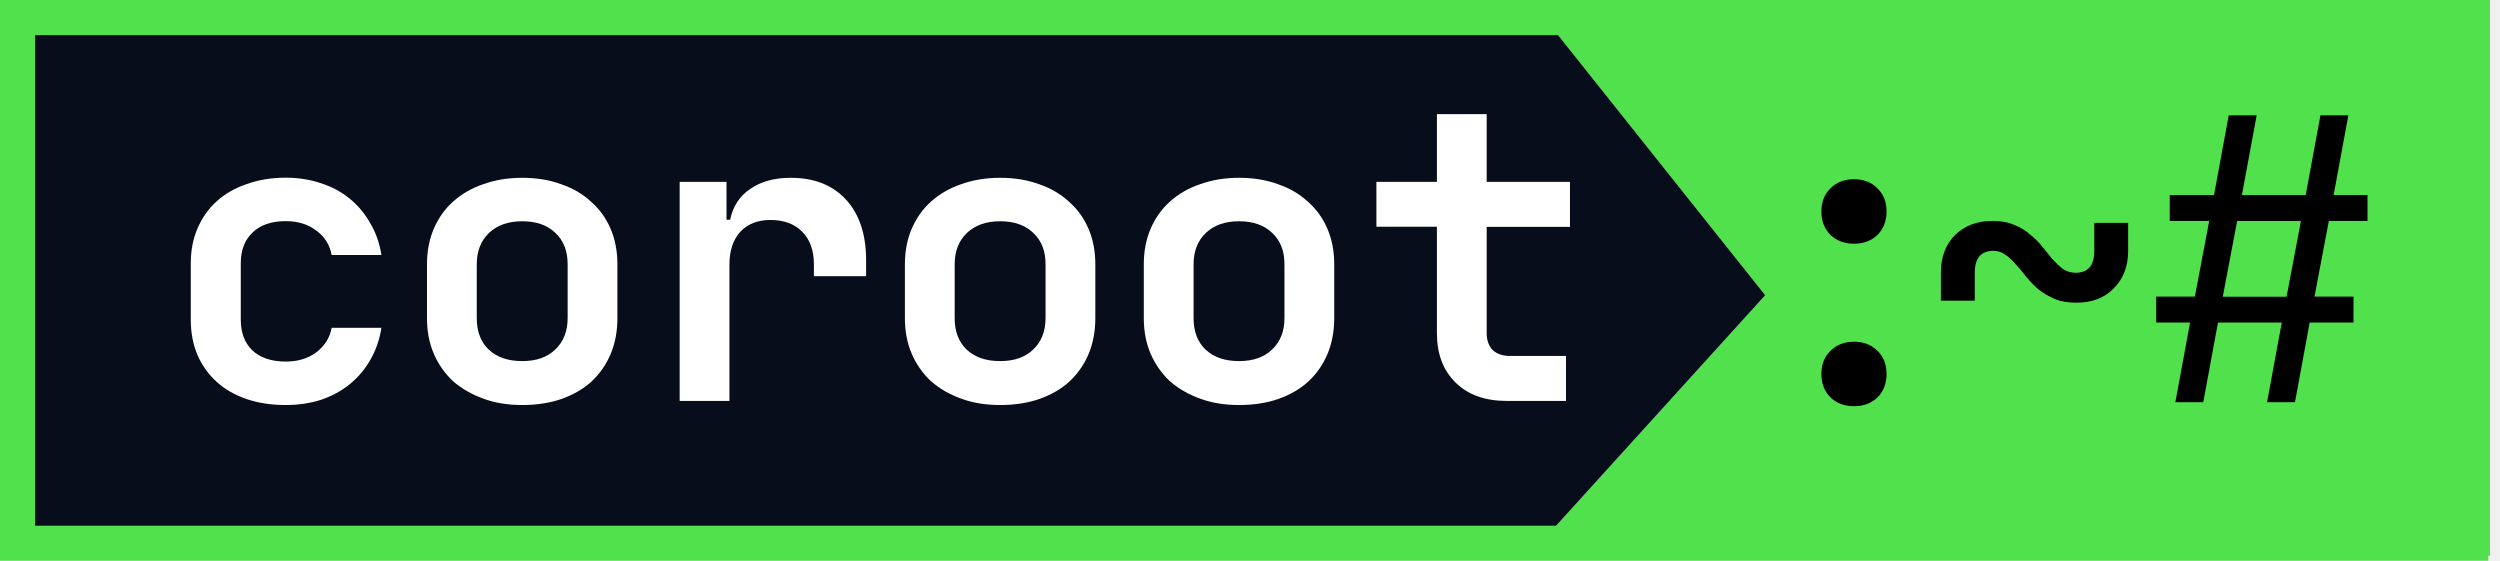
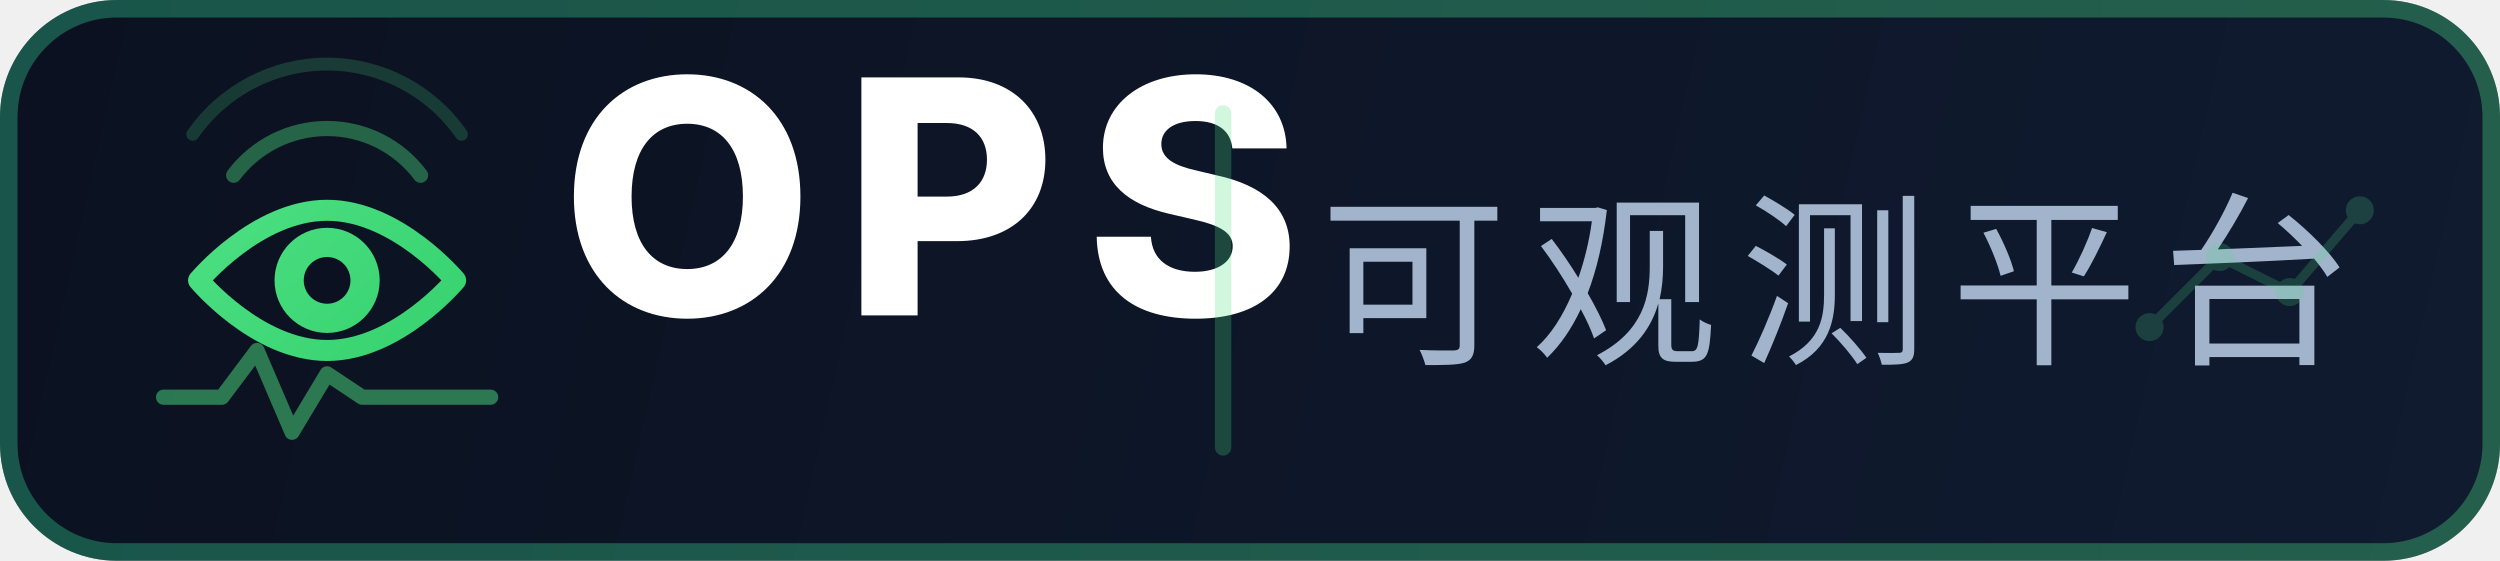
<svg xmlns="http://www.w3.org/2000/svg" width="214" height="48" viewBox="0 0 214 48" fill="none">
-   <path d="M132.25 0H130.97H1V47.56H130.88H132.23H213.14V0H132.25ZM131.79 46.56H2V1H131.76L151.09 25.27L131.79 46.56Z" fill="#51E14C" />
-   <path d="M2 46.56H131.79L151.1 25.27L131.77 1H2V46.56Z" fill="#080D1B" />
-   <path d="M155.91 32.01C155.91 31.19 156.17 30.53 156.69 30.03C157.21 29.51 157.88 29.25 158.7 29.25C159.52 29.25 160.19 29.51 160.71 30.03C161.23 30.53 161.49 31.19 161.49 32.01C161.49 32.83 161.23 33.5 160.71 34.02C160.19 34.52 159.52 34.77 158.7 34.77C157.88 34.77 157.21 34.52 156.69 34.02C156.17 33.5 155.91 32.83 155.91 32.01ZM155.91 18.1C155.91 17.28 156.17 16.62 156.69 16.12C157.21 15.6 157.88 15.34 158.7 15.34C159.52 15.34 160.19 15.6 160.71 16.12C161.23 16.62 161.49 17.28 161.49 18.1C161.49 18.92 161.23 19.59 160.71 20.11C160.19 20.61 159.52 20.86 158.7 20.86C157.88 20.86 157.21 20.61 156.69 20.11C156.17 19.59 155.91 18.92 155.91 18.1Z" fill="black" />
-   <path d="M177.74 25.91C177.04 25.91 176.42 25.81 175.9 25.6C175.38 25.37 174.91 25.1 174.5 24.78C174.11 24.44 173.76 24.08 173.44 23.69C173.14 23.3 172.85 22.95 172.55 22.63C172.28 22.29 171.98 22.02 171.66 21.81C171.36 21.58 171.02 21.47 170.64 21.47C169.57 21.47 169.04 22.1 169.04 23.35V25.74H166.14V23.35C166.14 22.01 166.54 20.94 167.33 20.14C168.15 19.32 169.23 18.91 170.57 18.91C171.28 18.91 171.89 19.02 172.41 19.25C172.93 19.45 173.39 19.73 173.77 20.07C174.18 20.39 174.53 20.74 174.83 21.13C175.15 21.52 175.44 21.88 175.72 22.22C176.02 22.54 176.31 22.81 176.61 23.04C176.93 23.24 177.28 23.35 177.67 23.35C178.74 23.35 179.27 22.72 179.27 21.47V19.08H182.17V21.47C182.17 22.79 181.76 23.86 180.94 24.68C180.15 25.5 179.09 25.91 177.74 25.91Z" fill="black" />
-   <path d="M197.71 27.61L196.45 34.43H194.06L195.32 27.61H189.86L188.6 34.43H186.21L187.47 27.61H184.57V25.39H187.88L189.11 18.91H185.73V16.69H189.52L190.78 9.87H193.17L191.91 16.69H197.37L198.63 9.87H201.02L199.76 16.69H202.66V18.91H199.35L198.12 25.39H201.46V27.61H197.71ZM195.73 25.4L196.96 18.92H191.5L190.27 25.4H195.73Z" fill="black" />
-   <path d="M24.45 34.67C23.22 34.67 22.11 34.5 21.11 34.16C20.11 33.82 19.26 33.33 18.55 32.69C17.85 32.05 17.3 31.29 16.91 30.4C16.52 29.49 16.33 28.48 16.33 27.36V22.55C16.33 21.44 16.52 20.44 16.91 19.55C17.3 18.64 17.84 17.87 18.55 17.23C19.25 16.59 20.11 16.1 21.11 15.76C22.11 15.4 23.22 15.21 24.45 15.21C25.54 15.21 26.55 15.37 27.49 15.69C28.42 15.99 29.24 16.43 29.95 17.02C30.65 17.59 31.23 18.28 31.69 19.1C32.17 19.9 32.49 20.81 32.65 21.83H28.39C28.23 20.97 27.8 20.27 27.09 19.75C26.39 19.2 25.51 18.93 24.46 18.93C23.25 18.93 22.31 19.25 21.63 19.89C20.95 20.53 20.61 21.41 20.61 22.55V27.36C20.61 28.47 20.94 29.35 21.6 29.99C22.28 30.63 23.24 30.95 24.47 30.95C25.49 30.95 26.36 30.69 27.06 30.17C27.79 29.62 28.23 28.92 28.39 28.06H32.65C32.49 29.08 32.17 30 31.69 30.82C31.24 31.62 30.64 32.31 29.92 32.9C29.22 33.47 28.4 33.91 27.46 34.23C26.54 34.52 25.54 34.67 24.45 34.67Z" fill="white" />
-   <path d="M40.81 27.23C40.81 28.37 41.15 29.27 41.83 29.92C42.53 30.58 43.49 30.91 44.7 30.91C45.91 30.91 46.85 30.58 47.53 29.92C48.23 29.26 48.59 28.36 48.59 27.23V22.62C48.59 21.48 48.24 20.58 47.53 19.93C46.85 19.27 45.9 18.94 44.7 18.94C43.52 18.94 42.57 19.27 41.87 19.93C41.17 20.59 40.81 21.49 40.81 22.62V27.23ZM36.55 22.63C36.55 21.52 36.74 20.5 37.13 19.59C37.52 18.68 38.06 17.91 38.77 17.27C39.5 16.61 40.36 16.11 41.36 15.77C42.36 15.41 43.47 15.22 44.7 15.22C45.93 15.22 47.04 15.4 48.04 15.77C49.04 16.11 49.89 16.61 50.6 17.27C51.33 17.91 51.88 18.68 52.27 19.59C52.66 20.5 52.85 21.51 52.85 22.63V27.24C52.85 28.35 52.66 29.38 52.27 30.31C51.88 31.22 51.34 32 50.63 32.66C49.93 33.3 49.06 33.8 48.04 34.16C47.04 34.5 45.93 34.67 44.7 34.67C43.47 34.67 42.36 34.49 41.36 34.12C40.36 33.75 39.5 33.26 38.77 32.62C38.07 31.96 37.52 31.18 37.13 30.27C36.74 29.36 36.55 28.35 36.55 27.23V22.63Z" fill="white" />
-   <path d="M58.16 15.57H62.19V18.81H62.5C62.73 17.67 63.3 16.8 64.21 16.18C65.12 15.54 66.28 15.22 67.69 15.22C69.71 15.22 71.29 15.85 72.43 17.1C73.57 18.35 74.14 20.08 74.14 22.28V23.64H69.67V22.65C69.67 21.44 69.34 20.51 68.68 19.85C68.02 19.17 67.11 18.83 65.95 18.83C64.86 18.83 63.99 19.17 63.36 19.85C62.75 20.53 62.44 21.46 62.44 22.65V34.32H58.18V15.57H58.16Z" fill="white" />
-   <path d="M81.72 27.23C81.72 28.37 82.06 29.27 82.74 29.92C83.44 30.58 84.4 30.91 85.61 30.91C86.82 30.91 87.76 30.58 88.44 29.92C89.14 29.26 89.5 28.36 89.5 27.23V22.62C89.5 21.48 89.15 20.58 88.44 19.93C87.76 19.27 86.81 18.94 85.61 18.94C84.43 18.94 83.48 19.27 82.78 19.93C82.08 20.59 81.72 21.49 81.72 22.62V27.23ZM77.46 22.63C77.46 21.52 77.65 20.5 78.04 19.59C78.43 18.68 78.97 17.91 79.68 17.27C80.41 16.61 81.27 16.11 82.27 15.77C83.27 15.41 84.38 15.22 85.61 15.22C86.84 15.22 87.95 15.4 88.95 15.77C89.95 16.11 90.8 16.61 91.51 17.27C92.24 17.91 92.79 18.68 93.18 19.59C93.57 20.5 93.76 21.51 93.76 22.63V27.24C93.76 28.35 93.57 29.38 93.18 30.31C92.79 31.22 92.25 32 91.54 32.66C90.84 33.3 89.97 33.8 88.95 34.16C87.95 34.5 86.84 34.67 85.61 34.67C84.38 34.67 83.27 34.49 82.27 34.12C81.27 33.76 80.41 33.26 79.68 32.62C78.98 31.96 78.43 31.18 78.04 30.27C77.65 29.36 77.46 28.35 77.46 27.23V22.63Z" fill="white" />
-   <path d="M102.17 27.23C102.17 28.37 102.51 29.27 103.19 29.92C103.89 30.58 104.85 30.91 106.06 30.91C107.27 30.91 108.21 30.58 108.89 29.92C109.59 29.26 109.95 28.36 109.95 27.23V22.62C109.95 21.48 109.6 20.58 108.89 19.93C108.21 19.27 107.26 18.94 106.06 18.94C104.88 18.94 103.93 19.27 103.23 19.93C102.53 20.59 102.17 21.49 102.17 22.62V27.23ZM97.91 22.63C97.91 21.52 98.1 20.5 98.49 19.59C98.88 18.68 99.42 17.91 100.13 17.27C100.86 16.61 101.72 16.11 102.72 15.77C103.72 15.41 104.83 15.22 106.06 15.22C107.29 15.22 108.4 15.4 109.4 15.77C110.4 16.11 111.25 16.61 111.96 17.27C112.69 17.91 113.24 18.68 113.63 19.59C114.02 20.5 114.21 21.51 114.21 22.63V27.24C114.21 28.35 114.02 29.38 113.63 30.31C113.24 31.22 112.7 32 111.99 32.66C111.29 33.3 110.42 33.8 109.4 34.16C108.4 34.5 107.29 34.67 106.06 34.67C104.83 34.67 103.72 34.49 102.72 34.12C101.72 33.76 100.86 33.26 100.13 32.62C99.43 31.96 98.88 31.18 98.49 30.27C98.1 29.36 97.91 28.35 97.91 27.23V22.63Z" fill="white" />
-   <path d="M117.82 15.57H123V9.77H127.26V15.57H134.39V19.42H127.26V28.53C127.26 29.12 127.43 29.6 127.77 29.96C128.13 30.3 128.63 30.47 129.27 30.47H134.05V34.32H128.97C127.13 34.32 125.67 33.8 124.6 32.75C123.53 31.7 123 30.29 123 28.52V19.41H117.82V15.57Z" fill="white" />
-   <rect x="1.5" y="1.5" width="210" height="45" stroke="#51E14C" stroke-width="3" />
+   <defs>
+     <linearGradient id="bg" x1="0" y1="0" x2="214" y2="48" gradientUnits="userSpaceOnUse">
+       <stop offset="0%" stop-color="#0B1120" />
+       <stop offset="100%" stop-color="#101B30" />
+     </linearGradient>
+     <linearGradient id="accent" x1="0" y1="24" x2="214" y2="24" gradientUnits="userSpaceOnUse">
+       <stop offset="0%" stop-color="#34d399" />
+       <stop offset="100%" stop-color="#4ade80" />
+     </linearGradient>
+     <linearGradient id="iconGrad" x1="6" y1="8" x2="36" y2="40" gradientUnits="userSpaceOnUse">
+       <stop offset="0%" stop-color="#4ade80" />
+       <stop offset="100%" stop-color="#22c55e" />
+     </linearGradient>
+   </defs>
+   <rect width="214" height="48" rx="10" fill="url(#bg)" />
+   <rect x="0.75" y="0.75" width="212.5" height="46.5" rx="9.25" stroke="url(#accent)" stroke-width="1.5" fill="none" opacity="0.35" />
+   <g transform="translate(14,10)">
+     <path d="M14 8 C8 8 3 14 3 14 C3 14 8 20 14 20 C20 20 25 14 25 14 C25 14 20 8 14 8 Z" stroke="url(#iconGrad)" stroke-width="1.8" fill="none" stroke-linejoin="round" />
+     <circle cx="14" cy="14" r="4.5" fill="url(#iconGrad)" />
+     <circle cx="14" cy="14" r="2" fill="#0B1120" />
+     <path d="M6 5 A10 10 0 0 1 22 5" stroke="#4ade80" stroke-width="1.3" fill="none" stroke-linecap="round" opacity="0.4" />
+     <path d="M2.5 1.5 A14 14 0 0 1 25.5 1.5" stroke="#4ade80" stroke-width="1.1" fill="none" stroke-linecap="round" opacity="0.2" />
+     <polyline points="0,24 5,24 8,20 11,27 14,22 17,24 28,24" stroke="#4ade80" stroke-width="1.3" fill="none" stroke-linecap="round" stroke-linejoin="round" opacity="0.5" />
+   </g>
+   <text x="48" y="27" font-family="'SF Pro Display', 'Inter', 'Segoe UI', system-ui, -apple-system, sans-serif" font-size="28" font-weight="800" letter-spacing="2.5" fill="white">OPS</text>
+   <rect x="104" y="9" width="1.4" height="30" rx="0.7" fill="#4ade80" opacity="0.25" />
+   <text x="113" y="30" font-family="'PingFang SC', 'Microsoft YaHei', 'Noto Sans SC', 'Source Han Sans CN', system-ui, sans-serif" font-size="16" font-weight="500" letter-spacing="2" fill="#a1b4cc">可观测平台</text>
+   <g opacity="0.2">
+     <circle cx="184" cy="28" r="1.2" fill="#4ade80" />
+     <circle cx="190" cy="22" r="1.2" fill="#4ade80" />
+     <circle cx="196" cy="25" r="1.2" fill="#4ade80" />
+     <circle cx="202" cy="18" r="1.2" fill="#4ade80" />
+     <polyline points="184,28 190,22 196,25 202,18" stroke="#4ade80" stroke-width="0.8" fill="none" stroke-linecap="round" stroke-linejoin="round" />
+   </g>
</svg>
